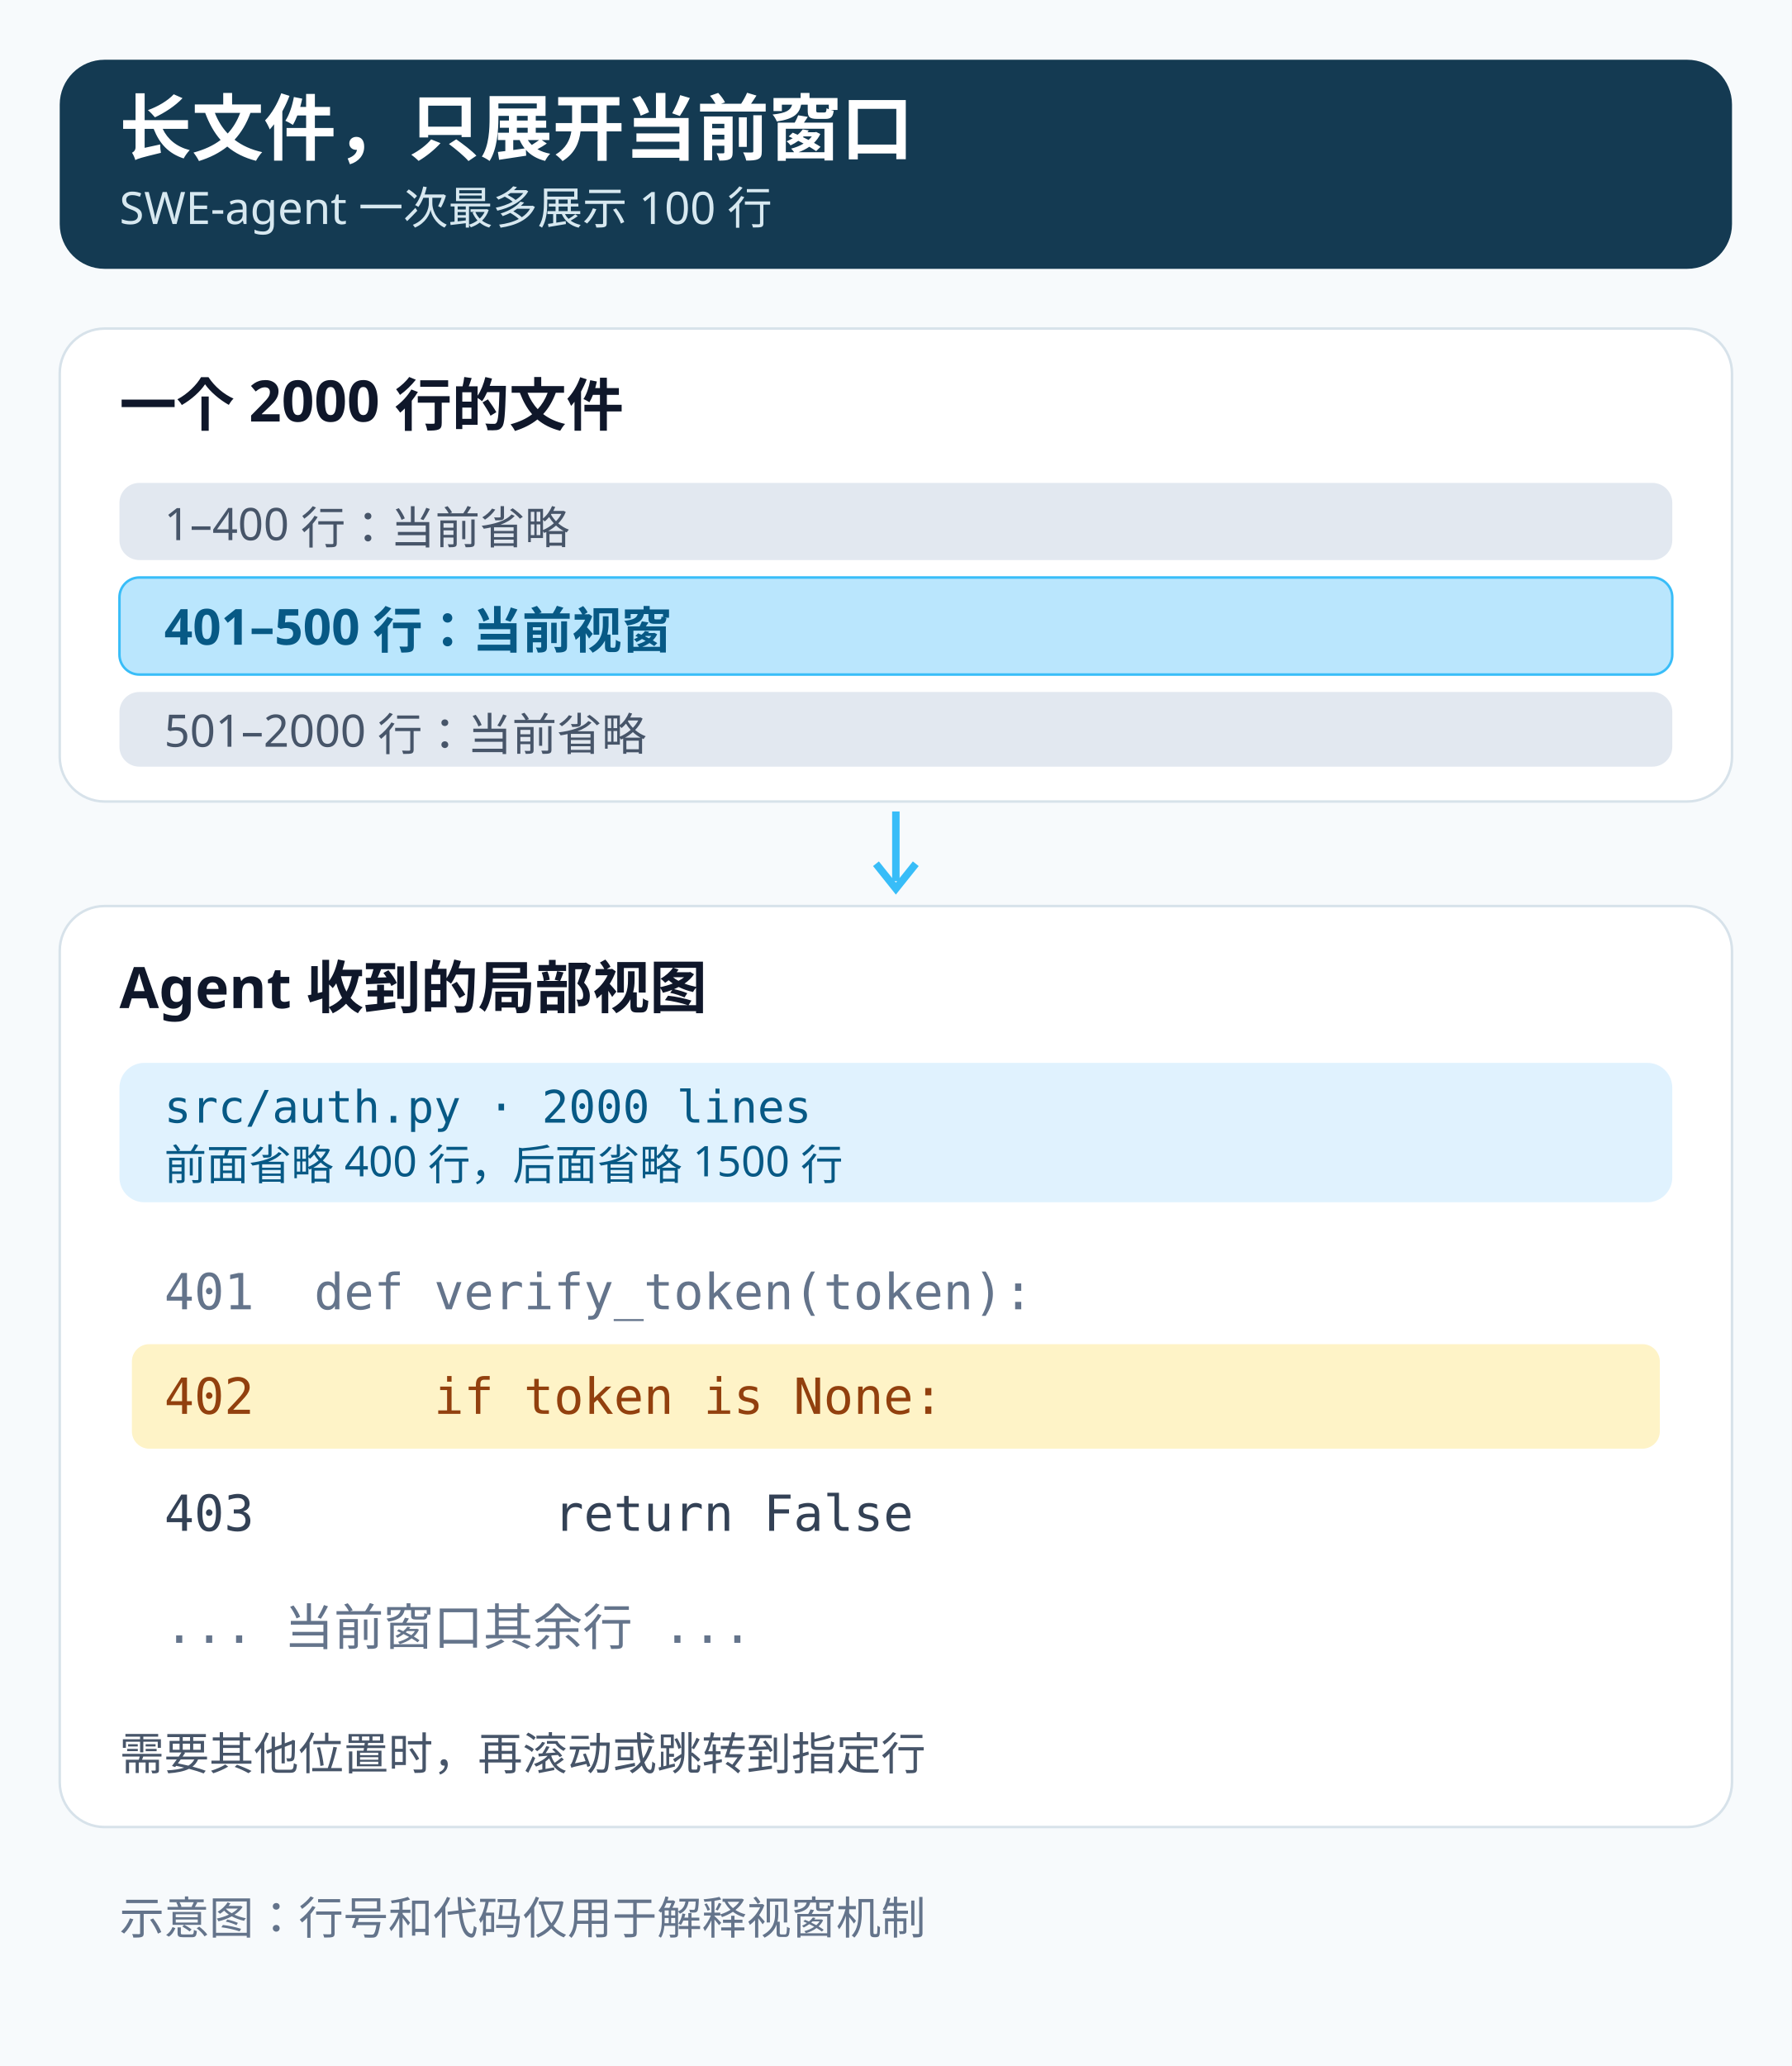
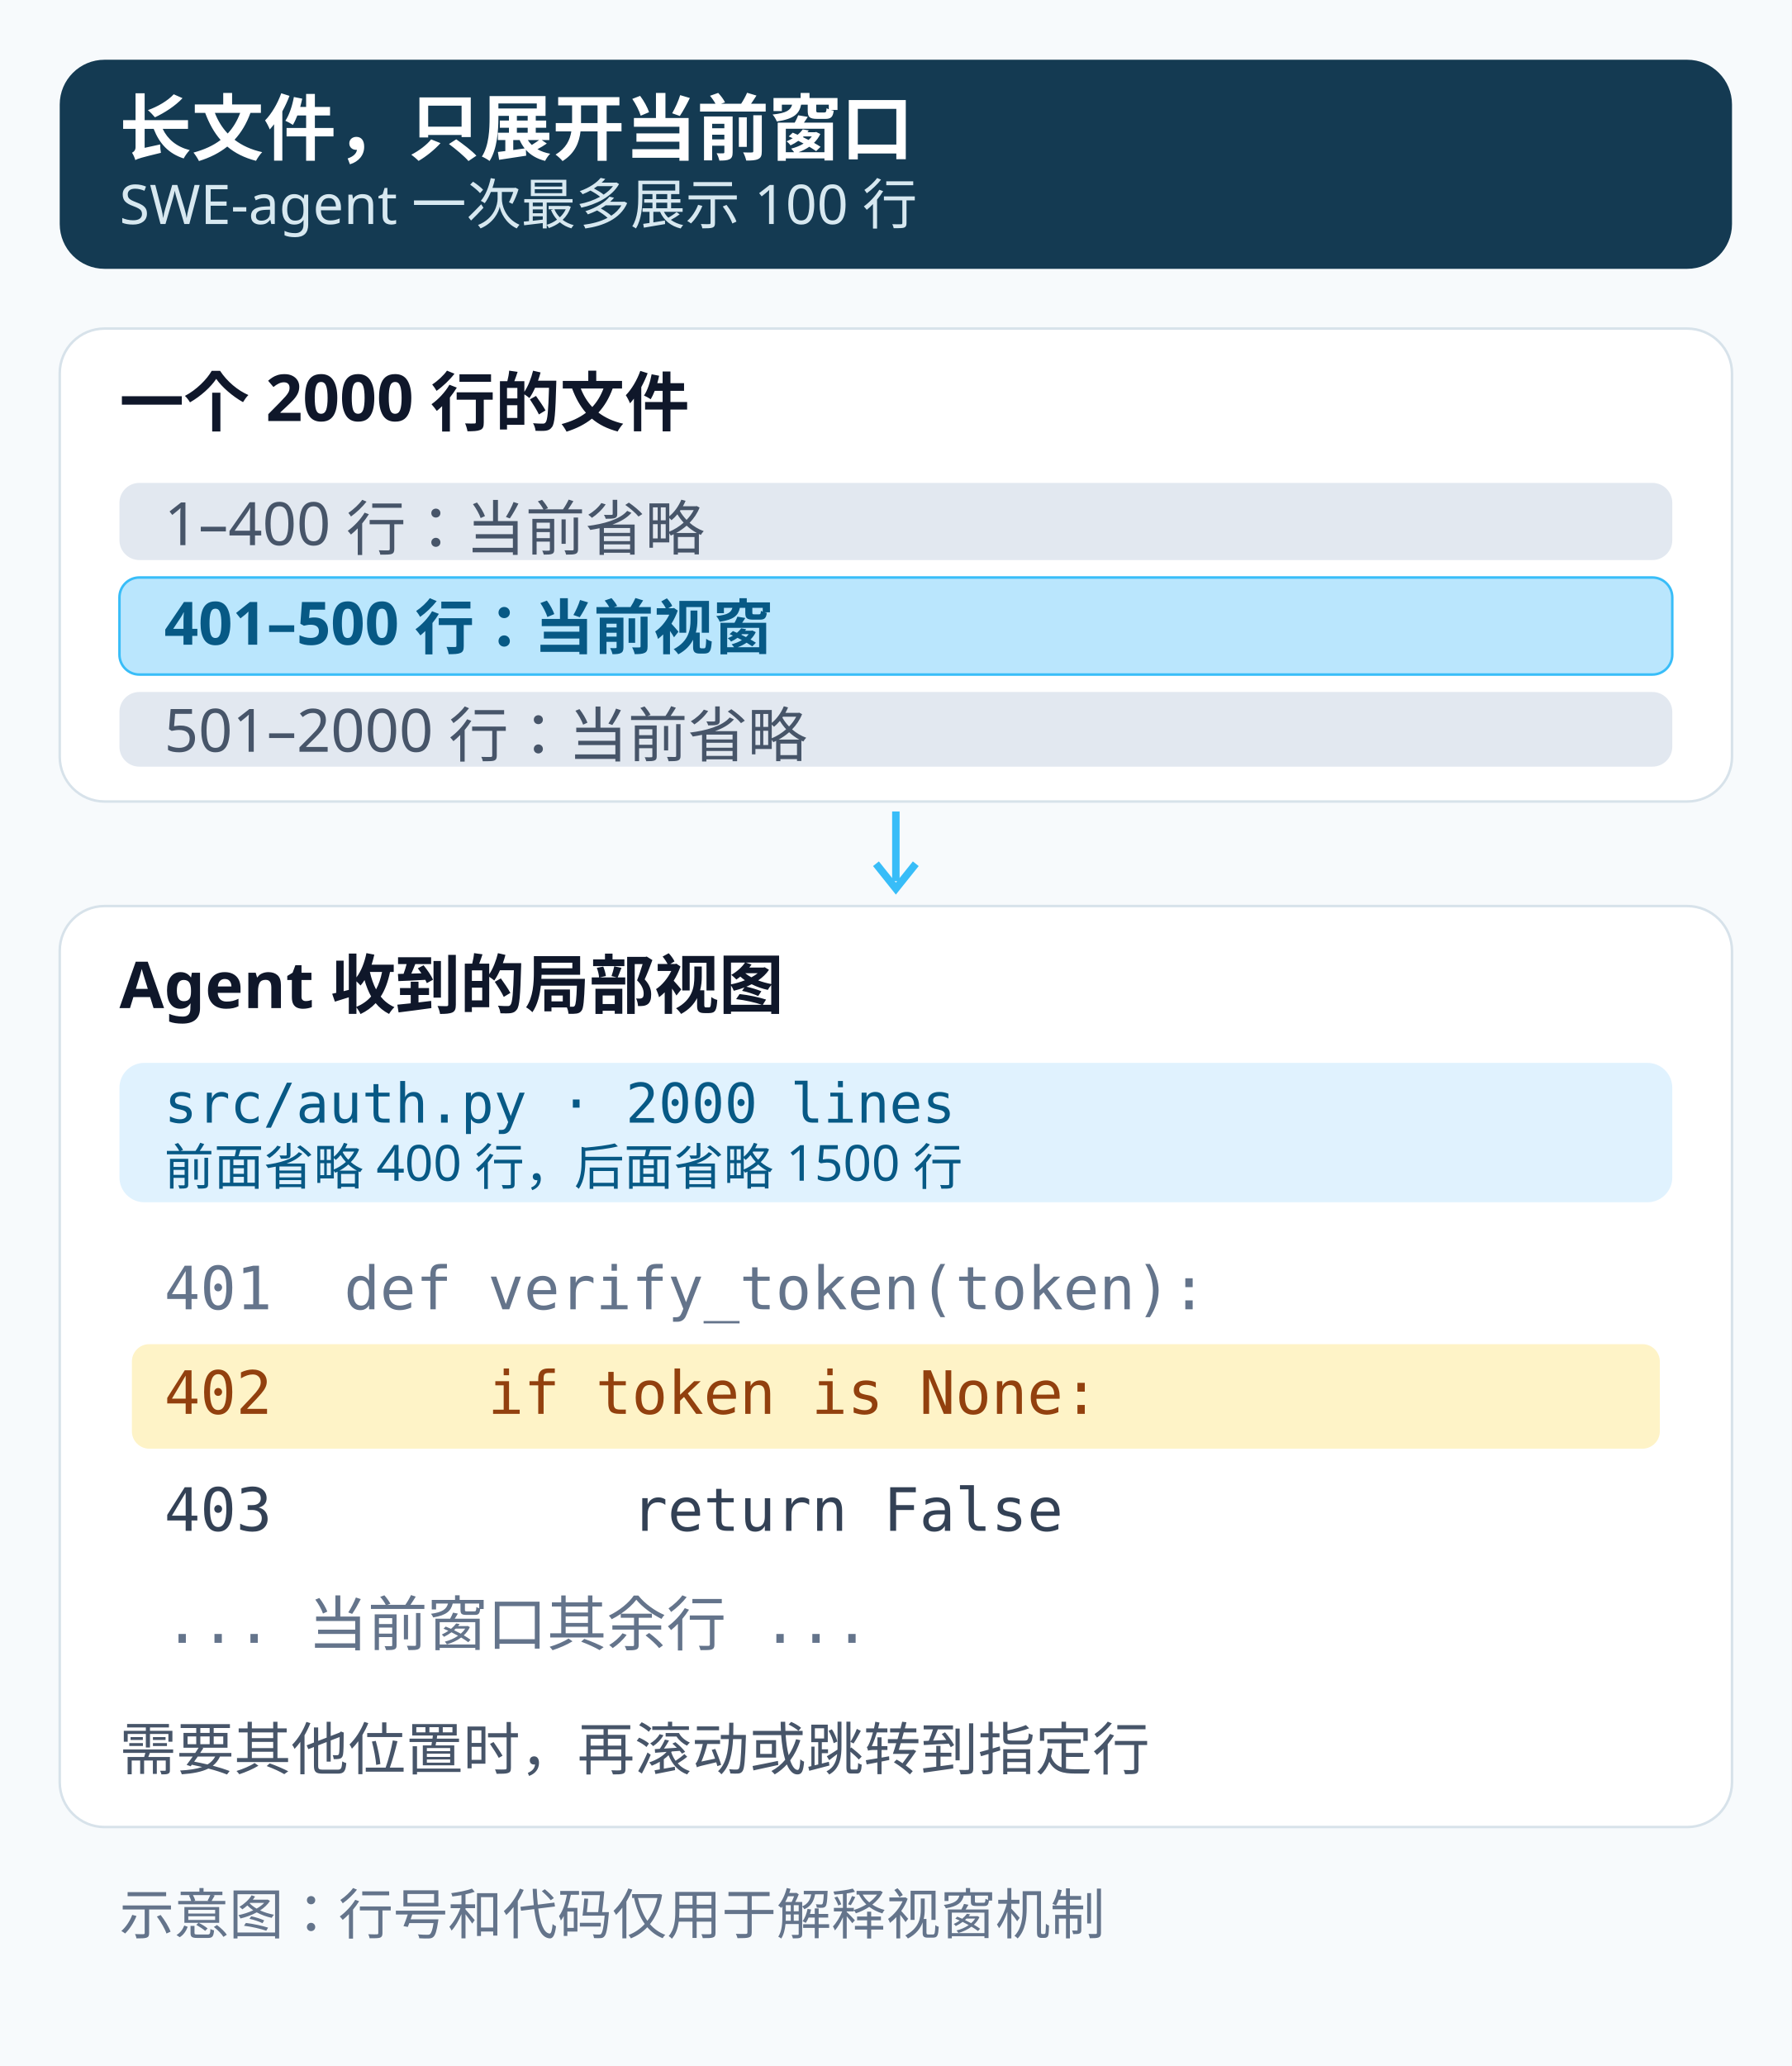
<svg xmlns="http://www.w3.org/2000/svg" width="720" height="830" viewBox="0 0 720 830" role="img" aria-labelledby="title desc">
  <rect width="720" height="830" fill="#F7FAFC" />
  <rect x="24" y="24" width="672" height="84" rx="18" fill="#143A52" />
  <text x="48" y="62" font-family="Microsoft YaHei, Noto Sans SC, sans-serif" font-size="29" font-weight="700" fill="#FFFFFF">长文件，只展开当前窗口</text>
-   <text x="48" y="90" font-family="Microsoft YaHei, Noto Sans SC, sans-serif" font-size="18" fill="#D7E8F0">SWE-agent 一次最多展示 100 行</text>
+   <text x="48" y="90" font-family="Microsoft YaHei, Noto Sans SC, sans-serif" font-size="22" fill="#D7E8F0">SWE-agent 一次最多展示 100 行</text>
  <rect x="24" y="132" width="672" height="190" rx="18" fill="#FFFFFF" stroke="#D7E2EA" />
-   <text x="48" y="171" font-family="Microsoft YaHei, Noto Sans SC, sans-serif" font-size="23" font-weight="700" fill="#0F172A">一个 2000 行的文件</text>
+   <text x="48" y="171" font-family="Microsoft YaHei, Noto Sans SC, sans-serif" font-size="26" font-weight="700" fill="#0F172A">一个 2000 行的文件</text>
  <rect x="48" y="194" width="624" height="31" rx="8" fill="#E2E8F0" />
-   <text x="66" y="217" font-family="Microsoft YaHei, Noto Sans SC, sans-serif" font-size="18" fill="#475569">1–400 行：当前省略</text>
+   <text x="66" y="219" font-family="Microsoft YaHei, Noto Sans SC, sans-serif" font-size="24" fill="#475569">1–400 行：当前省略</text>
  <rect x="48" y="232" width="624" height="39" rx="8" fill="#BAE6FD" stroke="#38BDF8" />
-   <text x="66" y="259" font-family="Microsoft YaHei, Noto Sans SC, sans-serif" font-size="20" font-weight="700" fill="#075985">401–500 行：当前视窗</text>
+   <text x="66" y="259" font-family="Microsoft YaHei, Noto Sans SC, sans-serif" font-size="24" font-weight="700" fill="#075985">401–500 行：当前视窗</text>
  <rect x="48" y="278" width="624" height="30" rx="8" fill="#E2E8F0" />
-   <text x="66" y="300" font-family="Microsoft YaHei, Noto Sans SC, sans-serif" font-size="18" fill="#475569">501–2000 行：当前省略</text>
+   <text x="66" y="302" font-family="Microsoft YaHei, Noto Sans SC, sans-serif" font-size="24" fill="#475569">501–2000 行：当前省略</text>
  <path d="M360 326 V354" stroke="#38BDF8" stroke-width="3" />
  <path d="M352 347 L360 357 L368 347" fill="none" stroke="#38BDF8" stroke-width="3" />
  <rect x="24" y="364" width="672" height="370" rx="18" fill="#FFFFFF" stroke="#D7E2EA" />
-   <text x="48" y="405" font-family="Microsoft YaHei, Noto Sans SC, sans-serif" font-size="23" font-weight="700" fill="#0F172A">Agent 收到的局部视图</text>
+   <text x="48" y="405" font-family="Microsoft YaHei, Noto Sans SC, sans-serif" font-size="26" font-weight="700" fill="#0F172A">Agent 收到的局部视图</text>
  <rect x="48" y="427" width="624" height="56" rx="10" fill="#E0F2FE" />
-   <text x="66" y="451" font-family="Consolas, monospace" font-size="18" fill="#075985">src/auth.py · 2000 lines</text>
-   <text x="66" y="474" font-family="Microsoft YaHei, Noto Sans SC, sans-serif" font-size="17" fill="#075985">前面省略 400 行，后面省略 1500 行</text>
-   <text x="66" y="526" xml:space="preserve" font-family="Consolas, monospace" font-size="20" fill="#64748B">401  def verify_token(token):</text>
+   <text x="66" y="451" font-family="Consolas, monospace" font-size="22" fill="#075985">src/auth.py · 2000 lines</text>
+   <text x="66" y="476" font-family="Microsoft YaHei, Noto Sans SC, sans-serif" font-size="20" fill="#075985">前面省略 400 行，后面省略 1500 行</text>
+   <text x="66" y="526" xml:space="preserve" font-family="Consolas, monospace" font-size="24" fill="#64748B">401  def verify_token(token):</text>
  <rect x="53" y="540" width="614" height="42" rx="7" fill="#FEF3C7" />
-   <text x="66" y="568" xml:space="preserve" font-family="Consolas, monospace" font-size="20" fill="#92400E">402      if token is None:</text>
-   <text x="66" y="615" xml:space="preserve" font-family="Consolas, monospace" font-size="20" fill="#334155">403          return False</text>
-   <text x="66" y="660" font-family="Consolas, monospace" font-size="20" fill="#64748B">...  当前窗口其余行  ...</text>
-   <text x="48" y="711" font-family="Microsoft YaHei, Noto Sans SC, sans-serif" font-size="18" fill="#475569">需要其他位置时，再滚动或跳转到指定行</text>
-   <text x="48" y="777" font-family="Microsoft YaHei, Noto Sans SC, sans-serif" font-size="18" fill="#64748B">示意图：行号和代码仅用于解释视窗机制</text>
+   <text x="66" y="568" xml:space="preserve" font-family="Consolas, monospace" font-size="24" fill="#92400E">402      if token is None:</text>
+   <text x="66" y="615" xml:space="preserve" font-family="Consolas, monospace" font-size="24" fill="#334155">403          return False</text>
+   <text x="66" y="660" font-family="Consolas, monospace" font-size="24" fill="#64748B">...  当前窗口其余行  ...</text>
+   <text x="48" y="711" font-family="Microsoft YaHei, Noto Sans SC, sans-serif" font-size="23" fill="#475569">需要其他位置时，再滚动或跳转到指定行</text>
+   <text x="48" y="777" font-family="Microsoft YaHei, Noto Sans SC, sans-serif" font-size="22" fill="#64748B">示意图：行号和代码仅用于解释视窗机制</text>
</svg>
